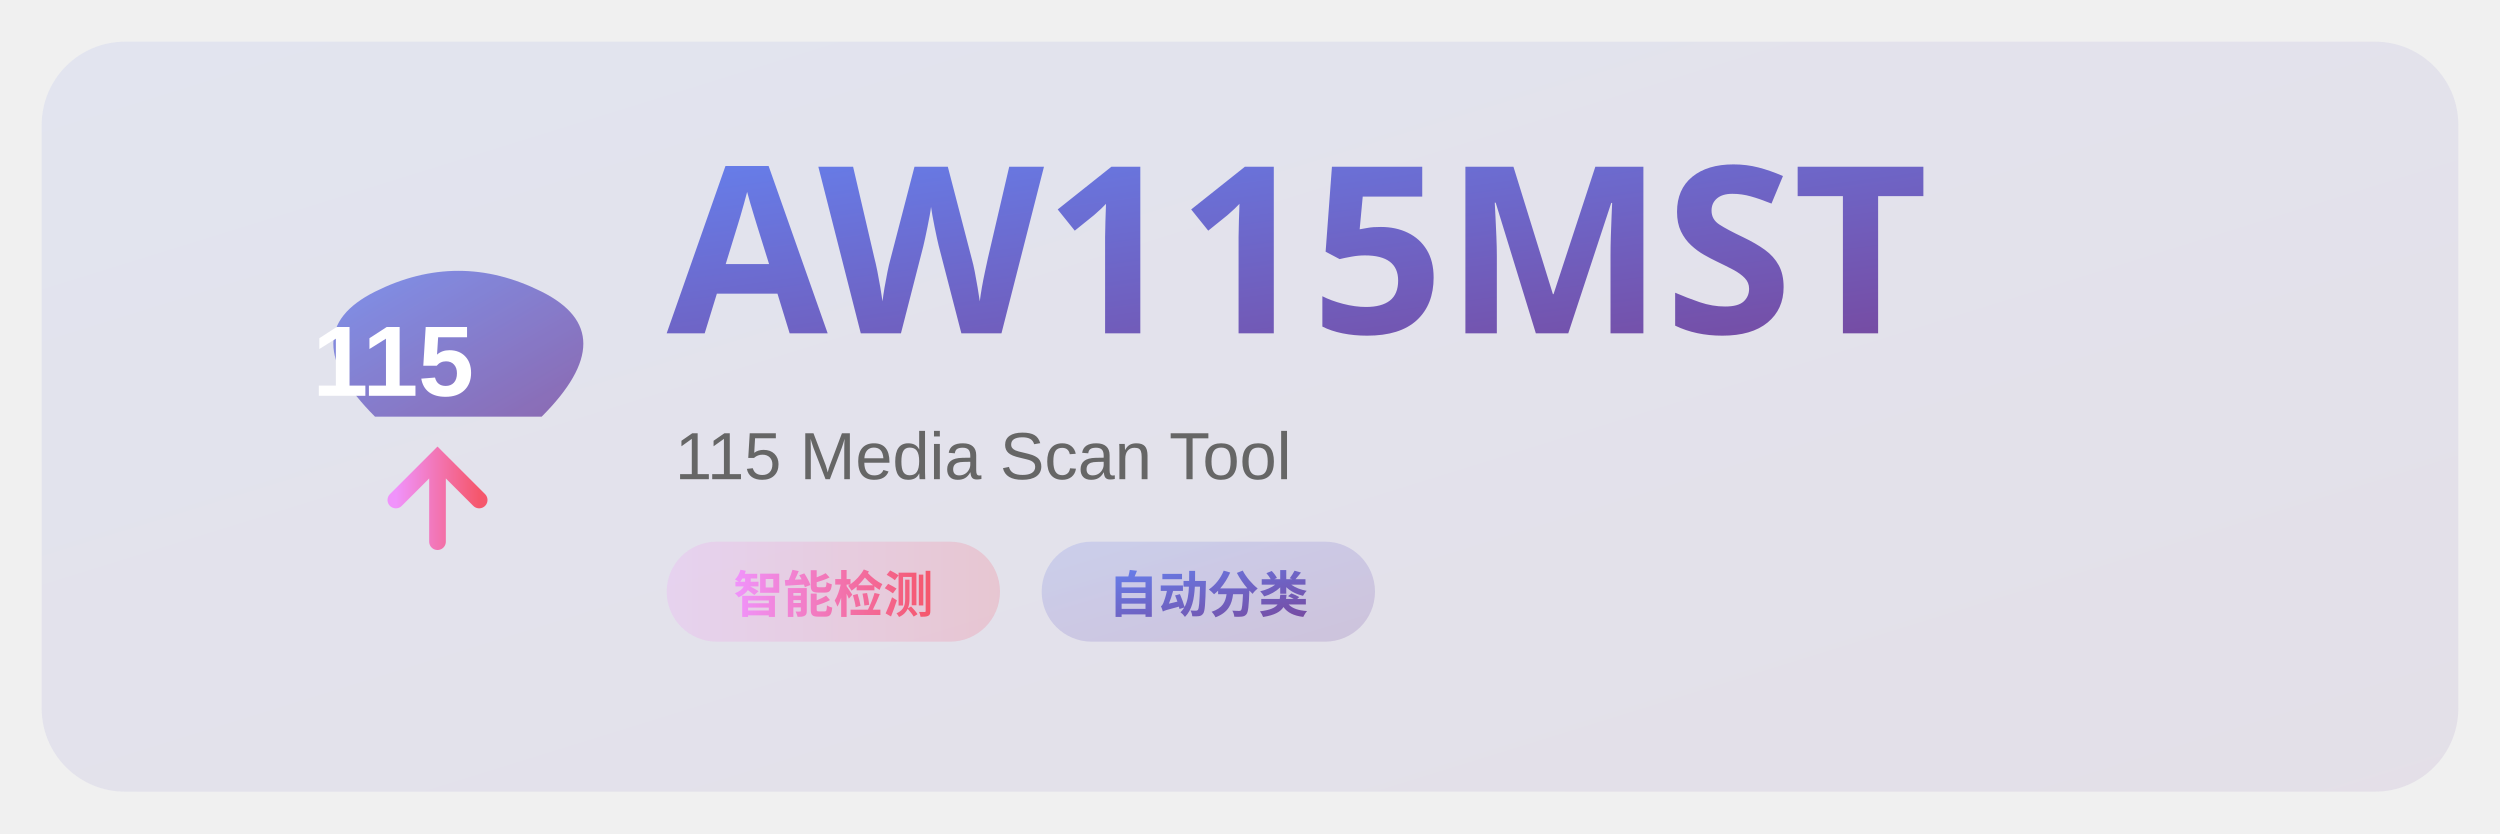
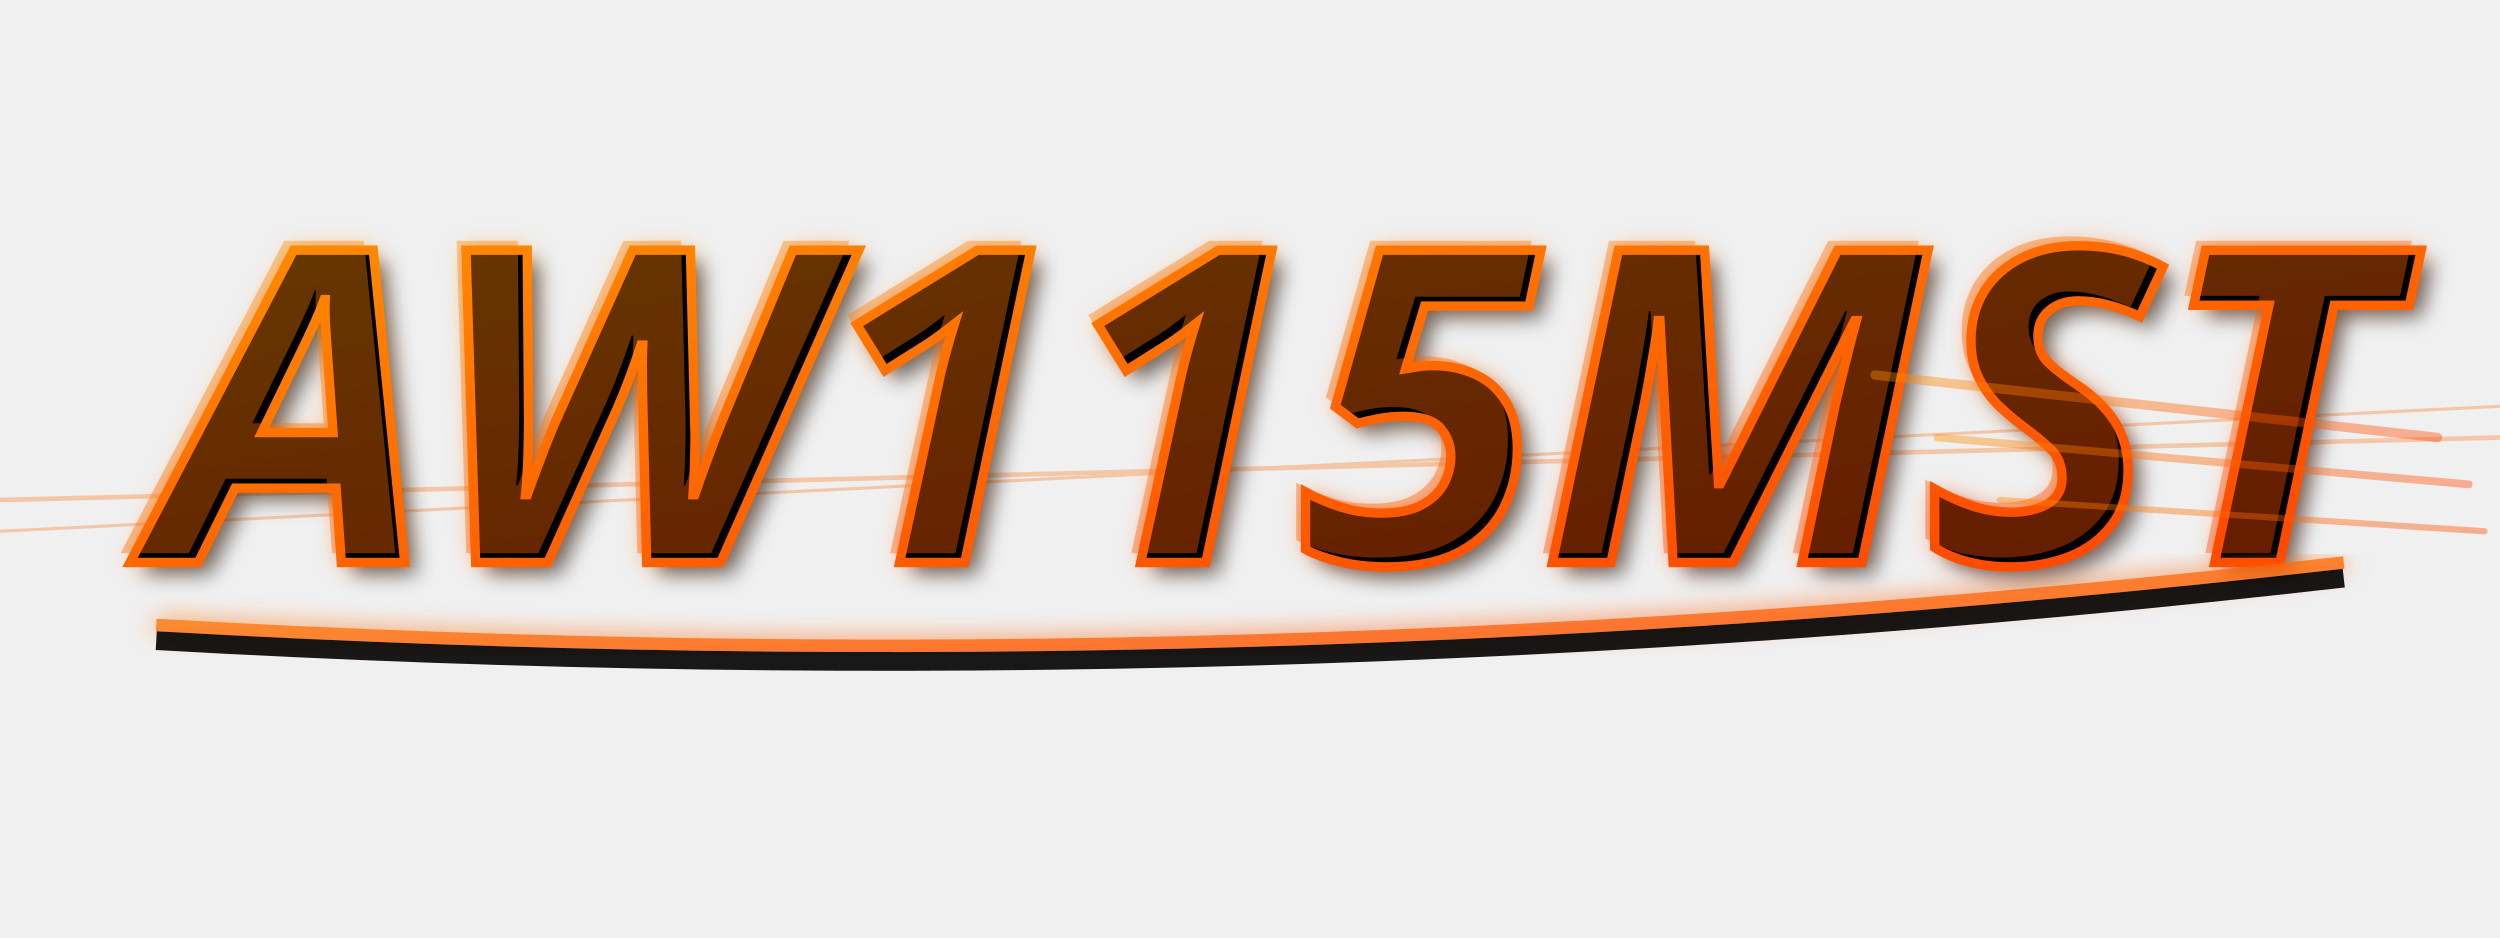
- <svg xmlns="http://www.w3.org/2000/svg" width="600" height="200">
+ <svg xmlns="http://www.w3.org/2000/svg" width="800" height="300">
  <defs>
-     <linearGradient id="grad1" x1="0%" y1="0%" x2="100%" y2="100%">
-       <stop offset="0%" style="stop-color:#667eea;stop-opacity:1" />
-       <stop offset="100%" style="stop-color:#764ba2;stop-opacity:1" />
+     <linearGradient id="orangeGlow" x1="0%" y1="0%" x2="100%" y2="100%">
+       <stop offset="0%" style="stop-color:#ff8c00;stop-opacity:1" />
+       <stop offset="50%" style="stop-color:#ff6600;stop-opacity:1" />
+       <stop offset="100%" style="stop-color:#ff4500;stop-opacity:1" />
    </linearGradient>
-     <linearGradient id="grad2" x1="0%" y1="0%" x2="100%" y2="0%">
-       <stop offset="0%" style="stop-color:#f093fb;stop-opacity:1" />
-       <stop offset="100%" style="stop-color:#f5576c;stop-opacity:1" />
+     <linearGradient id="blackToOrange" x1="0%" y1="0%" x2="100%" y2="0%">
+       <stop offset="0%" style="stop-color:#000000;stop-opacity:1" />
+       <stop offset="70%" style="stop-color:#1a1a1a;stop-opacity:1" />
+       <stop offset="100%" style="stop-color:#ff6600;stop-opacity:0.3" />
    </linearGradient>
+     <filter id="glow">
+       <feGaussianBlur stdDeviation="4" result="coloredBlur" />
+       <feMerge>
+         <feMergeNode in="coloredBlur" />
+         <feMergeNode in="SourceGraphic" />
+       </feMerge>
+     </filter>
+     <filter id="shadow">
+       <feDropShadow dx="4" dy="4" stdDeviation="3" flood-color="#000000" flood-opacity="0.5" />
+     </filter>
  </defs>
-   <rect x="10" y="10" width="580" height="180" rx="20" fill="url(#grad1)" opacity="0.1" />
-   <g transform="translate(40, 60)">
-     <path d="M 50 40 Q 30 20, 50 10 Q 70 0, 90 10 Q 110 20, 90 40 Z" fill="url(#grad1)" opacity="0.8" />
-     <text x="35" y="35" font-family="Arial, sans-serif" font-size="24" font-weight="bold" fill="#fff">115</text>
-     <path d="M 65 50 L 65 70 M 55 60 L 65 50 L 75 60" stroke="url(#grad2)" stroke-width="4" stroke-linecap="round" fill="none" />
+   <g opacity="0.3">
+     <line x1="0" y1="150" x2="800" y2="150" stroke="url(#orangeGlow)" stroke-width="2" />
+     <line x1="0" y1="160" x2="800" y2="140" stroke="url(#orangeGlow)" stroke-width="1.5" />
+     <line x1="0" y1="170" x2="800" y2="130" stroke="url(#orangeGlow)" stroke-width="1" />
  </g>
-   <g transform="translate(160, 80)">
-     <text x="0" y="0" font-family="'Arial Black', sans-serif" font-size="56" font-weight="900" fill="url(#grad1)">
+   <g transform="translate(50, 180)">
+     <text x="0" y="0" font-family="'Impact', 'Arial Black', sans-serif" font-size="140" font-weight="900" font-style="italic" fill="url(#orangeGlow)" filter="url(#glow)" opacity="0.6">
      AW115MST
    </text>
-     <text x="2" y="35" font-family="Arial, sans-serif" font-size="16" fill="#666">
-       115 Media Scan Tool
+     <text x="0" y="0" font-family="'Impact', 'Arial Black', sans-serif" font-size="140" font-weight="900" font-style="italic" fill="#000000" filter="url(#shadow)">
+       AW115MST
    </text>
-     <g transform="translate(0, 50)">
-       <rect x="0" y="0" width="80" height="24" rx="12" fill="url(#grad2)" opacity="0.2" />
-       <text x="40" y="17" font-family="Arial, sans-serif" font-size="12" font-weight="bold" fill="url(#grad2)" text-anchor="middle">
-         智能检测
-       </text>
-       <rect x="90" y="0" width="80" height="24" rx="12" fill="url(#grad1)" opacity="0.2" />
-       <text x="130" y="17" font-family="Arial, sans-serif" font-size="12" font-weight="bold" fill="url(#grad1)" text-anchor="middle">
-         自动分类
-       </text>
-     </g>
+     <text x="0" y="0" font-family="'Impact', 'Arial Black', sans-serif" font-size="140" font-weight="900" font-style="italic" fill="url(#orangeGlow)" opacity="0.4" transform="translate(-3, -3)">
+       AW115MST
+     </text>
+     <text x="0" y="0" font-family="'Impact', 'Arial Black', sans-serif" font-size="140" font-weight="900" font-style="italic" fill="none" stroke="url(#orangeGlow)" stroke-width="3">
+       AW115MST
+     </text>
  </g>
-   <line x1="150" y1="100" x2="150" y2="140" stroke="url(#grad1)" stroke-width="2" opacity="0.3" />
+   <path d="M 50 200 Q 400 220, 750 180" fill="none" stroke="url(#orangeGlow)" stroke-width="4" opacity="0.8" filter="url(#glow)" />
+   <path d="M 50 205 Q 400 225, 750 185" fill="none" stroke="#000000" stroke-width="6" opacity="0.9" />
+   <g opacity="0.4">
+     <line x1="600" y1="120" x2="780" y2="140" stroke="url(#orangeGlow)" stroke-width="3" stroke-linecap="round" />
+     <line x1="620" y1="140" x2="790" y2="155" stroke="url(#orangeGlow)" stroke-width="2.5" stroke-linecap="round" />
+     <line x1="640" y1="160" x2="795" y2="170" stroke="url(#orangeGlow)" stroke-width="2" stroke-linecap="round" />
+   </g>
</svg>
